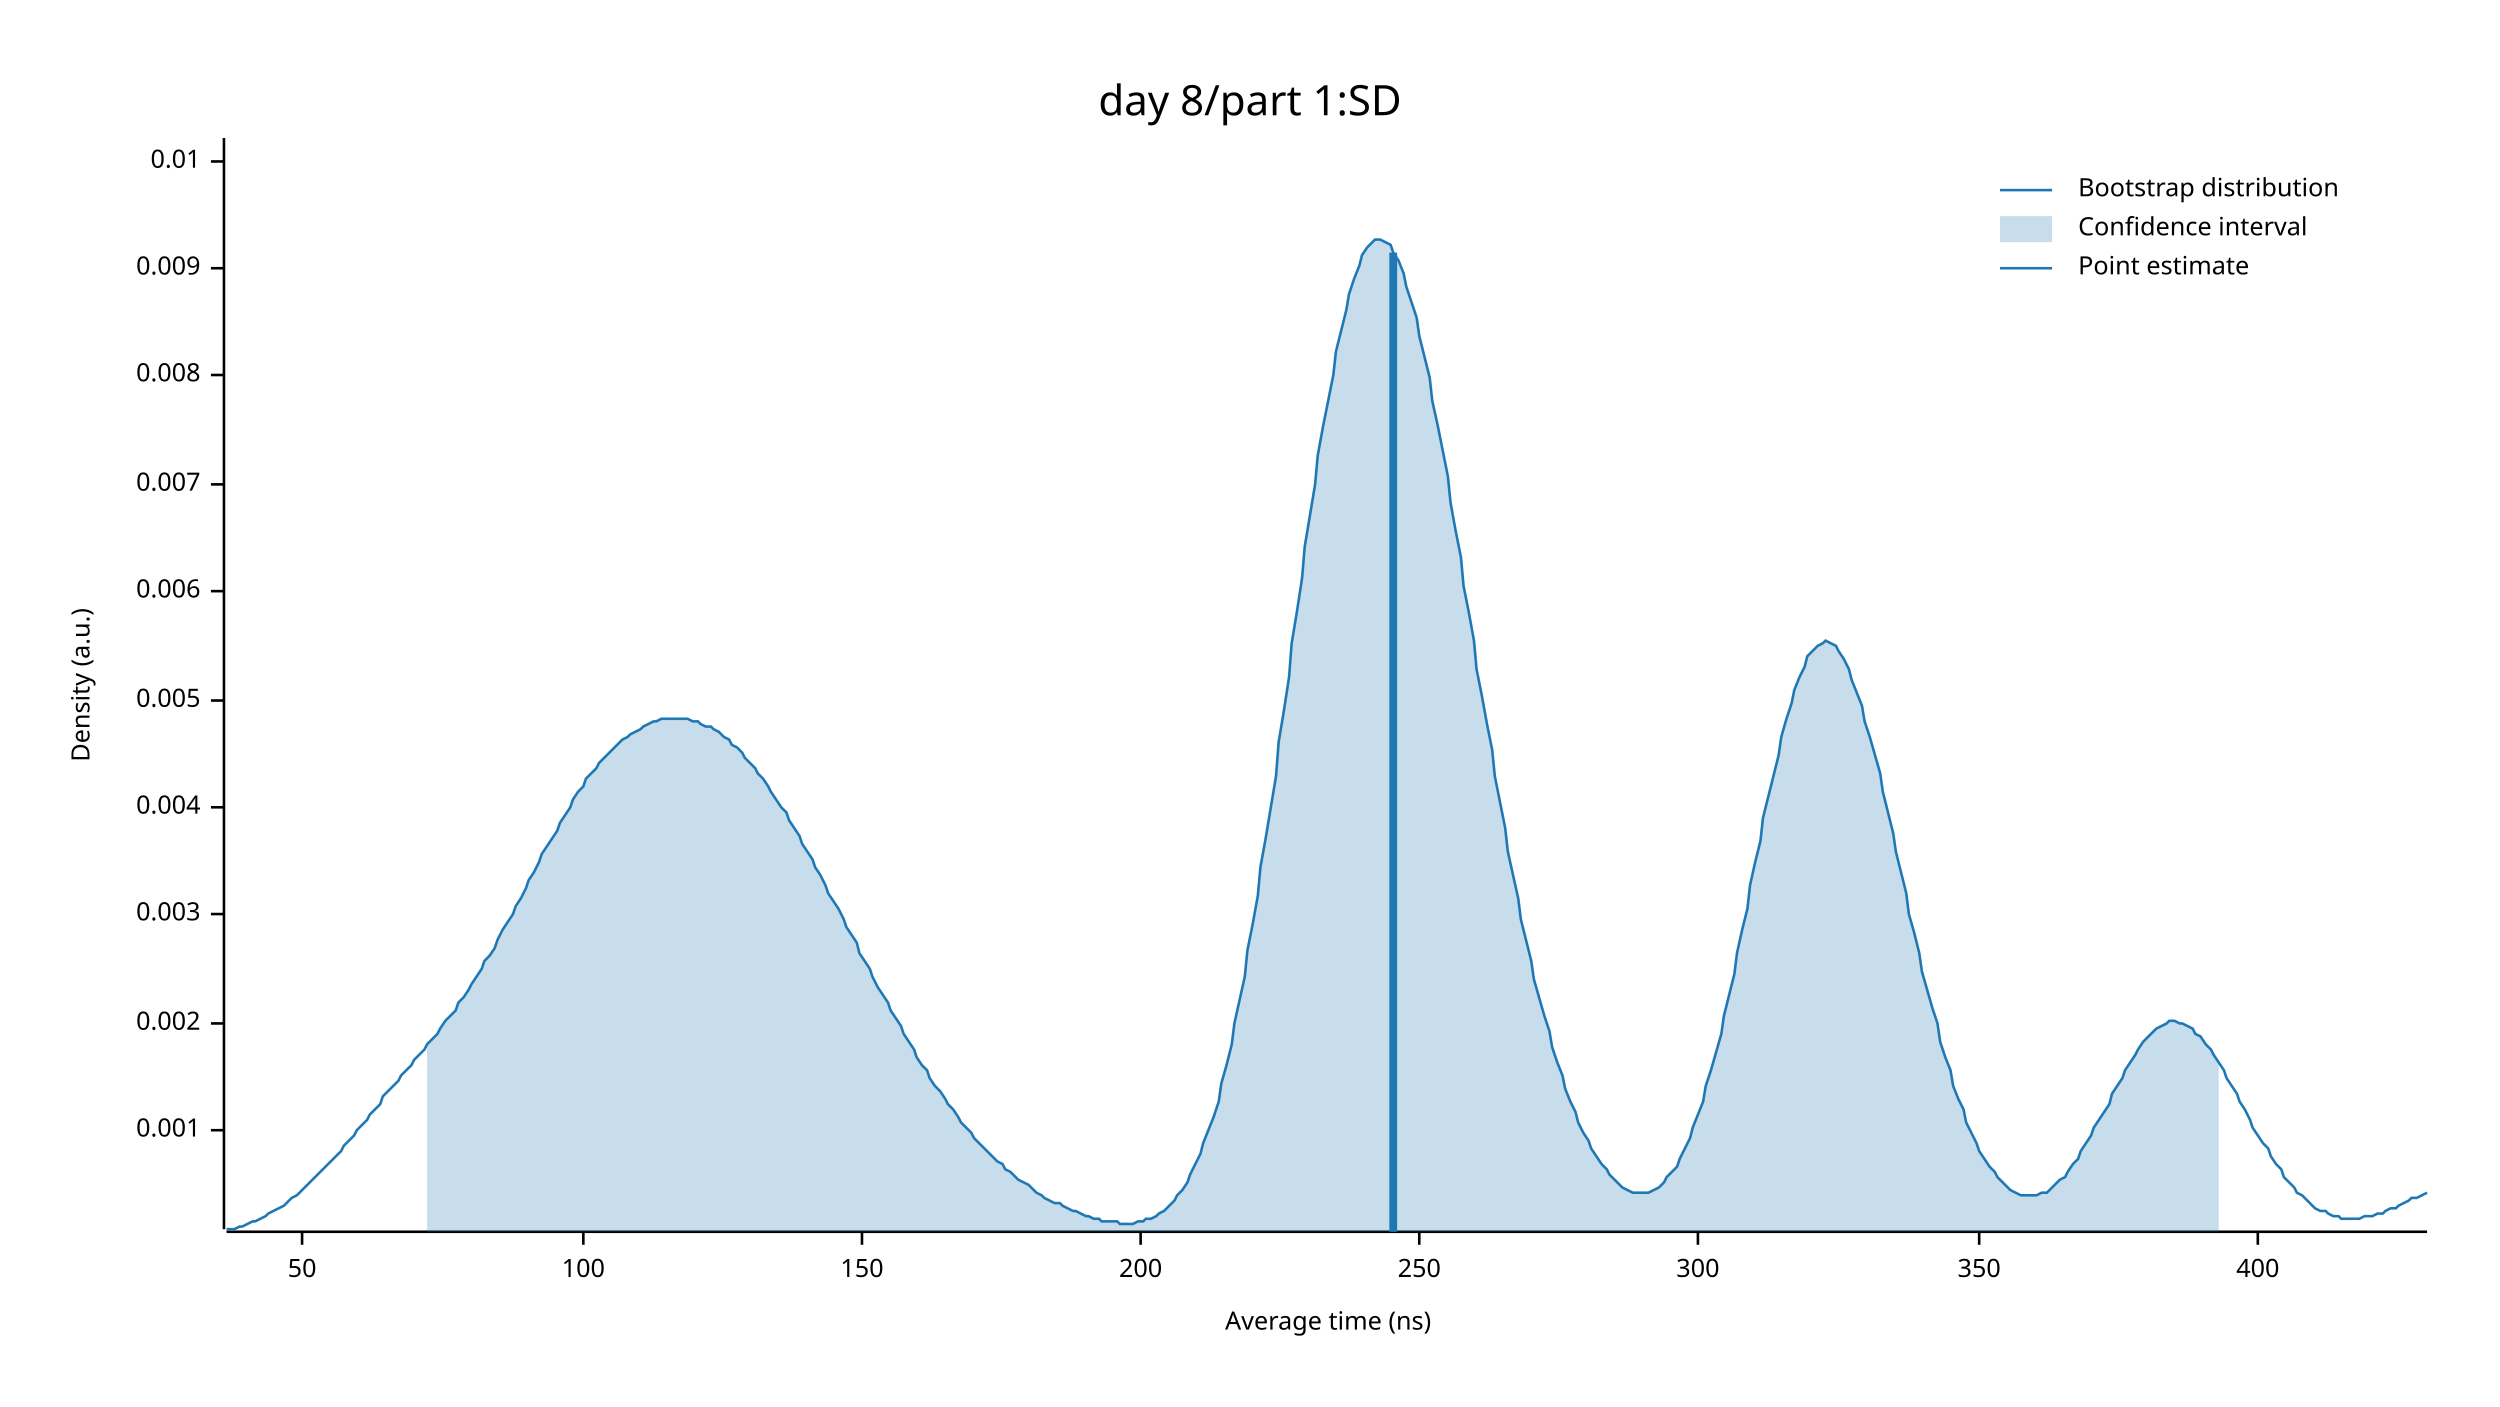
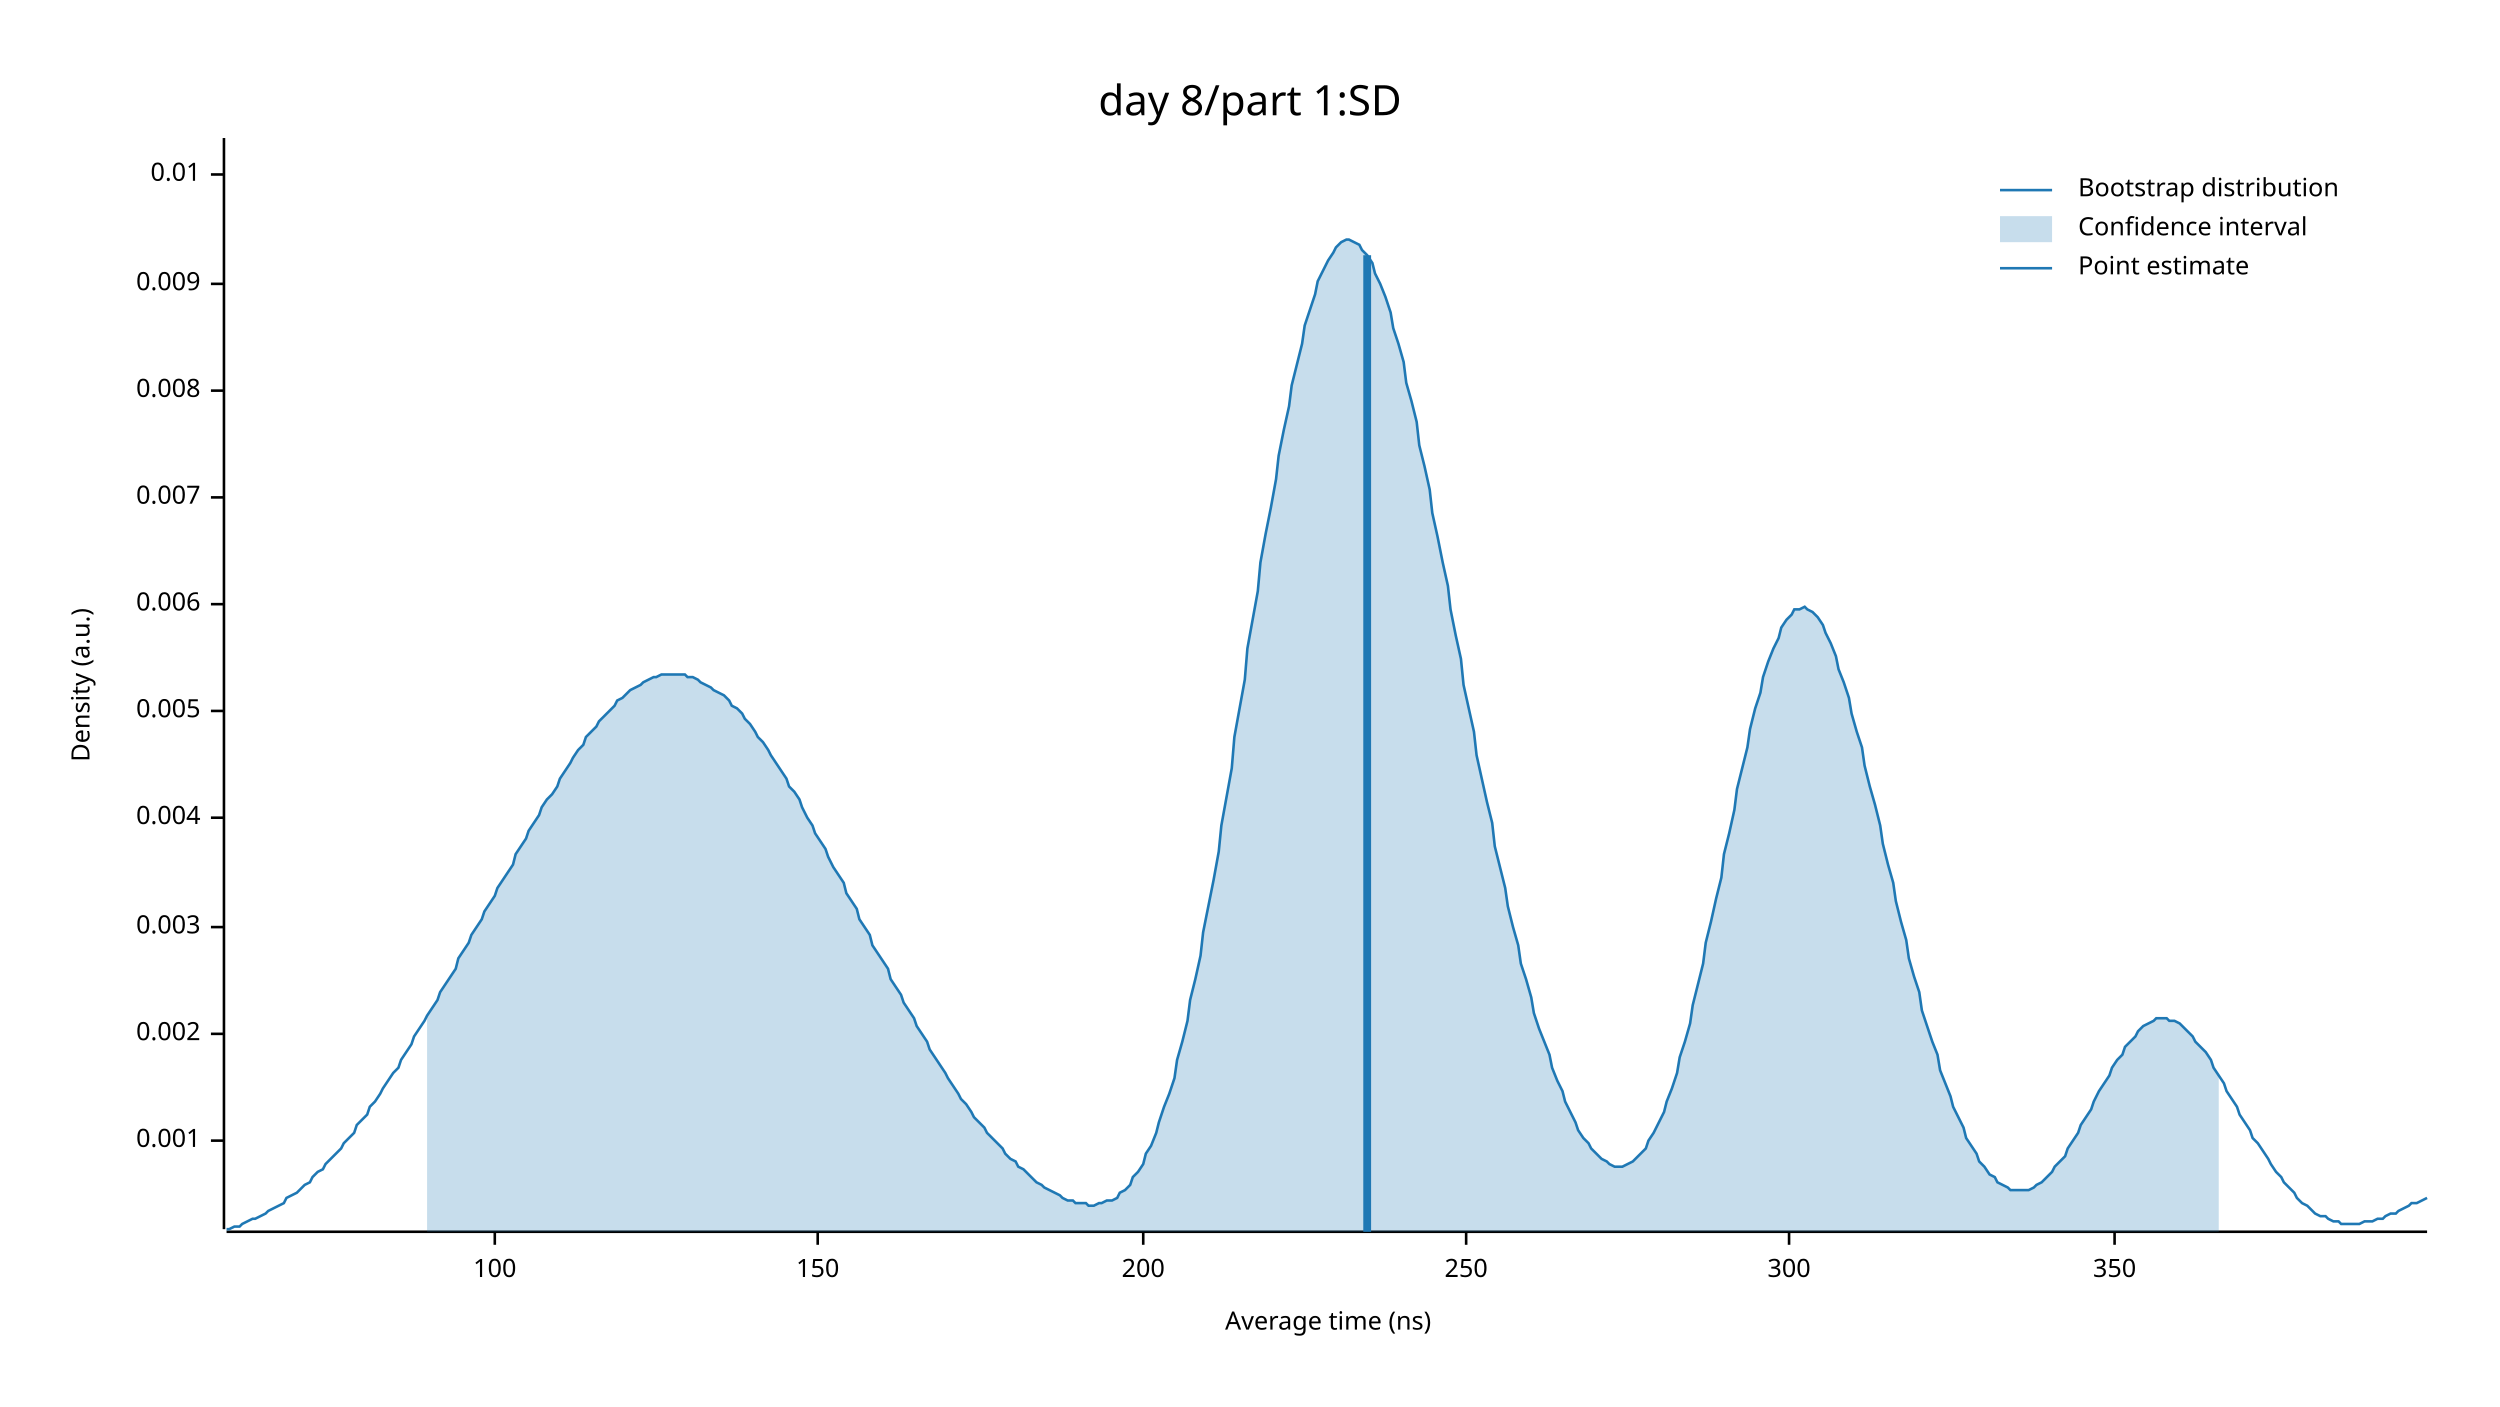
<svg xmlns="http://www.w3.org/2000/svg" width="960" height="540" viewBox="0 0 960 540">
  <text x="480" y="32" dy="0.76em" text-anchor="middle" font-family="sans-serif" font-size="16.129" opacity="1" fill="#000000">
day 8/part 1:SD
</text>
  <text x="27" y="263" dy="0.76em" text-anchor="middle" font-family="sans-serif" font-size="9.677" opacity="1" fill="#000000" transform="rotate(270, 27, 263)">
Density (a.u.)
</text>
  <text x="510" y="513" dy="-0.5ex" text-anchor="middle" font-family="sans-serif" font-size="9.677" opacity="1" fill="#000000">
Average time (ns)
</text>
  <polyline fill="none" opacity="1" stroke="#000000" stroke-width="1" points="86,53 86,472 " />
-   <text x="77" y="434" dy="0.5ex" text-anchor="end" font-family="sans-serif" font-size="9.677" opacity="1" fill="#000000">
+   <text x="77" y="438" dy="0.5ex" text-anchor="end" font-family="sans-serif" font-size="9.677" opacity="1" fill="#000000">
0.001
</text>
-   <polyline fill="none" opacity="1" stroke="#000000" stroke-width="1" points="81,434 86,434 " />
-   <text x="77" y="393" dy="0.5ex" text-anchor="end" font-family="sans-serif" font-size="9.677" opacity="1" fill="#000000">
+   <polyline fill="none" opacity="1" stroke="#000000" stroke-width="1" points="81,438 86,438 " />
+   <text x="77" y="397" dy="0.5ex" text-anchor="end" font-family="sans-serif" font-size="9.677" opacity="1" fill="#000000">
0.002
</text>
-   <polyline fill="none" opacity="1" stroke="#000000" stroke-width="1" points="81,393 86,393 " />
-   <text x="77" y="351" dy="0.5ex" text-anchor="end" font-family="sans-serif" font-size="9.677" opacity="1" fill="#000000">
+   <polyline fill="none" opacity="1" stroke="#000000" stroke-width="1" points="81,397 86,397 " />
+   <text x="77" y="356" dy="0.5ex" text-anchor="end" font-family="sans-serif" font-size="9.677" opacity="1" fill="#000000">
0.003
</text>
-   <polyline fill="none" opacity="1" stroke="#000000" stroke-width="1" points="81,351 86,351 " />
-   <text x="77" y="310" dy="0.5ex" text-anchor="end" font-family="sans-serif" font-size="9.677" opacity="1" fill="#000000">
+   <polyline fill="none" opacity="1" stroke="#000000" stroke-width="1" points="81,356 86,356 " />
+   <text x="77" y="314" dy="0.5ex" text-anchor="end" font-family="sans-serif" font-size="9.677" opacity="1" fill="#000000">
0.004
</text>
-   <polyline fill="none" opacity="1" stroke="#000000" stroke-width="1" points="81,310 86,310 " />
-   <text x="77" y="269" dy="0.5ex" text-anchor="end" font-family="sans-serif" font-size="9.677" opacity="1" fill="#000000">
+   <polyline fill="none" opacity="1" stroke="#000000" stroke-width="1" points="81,314 86,314 " />
+   <text x="77" y="273" dy="0.5ex" text-anchor="end" font-family="sans-serif" font-size="9.677" opacity="1" fill="#000000">
0.005
</text>
-   <polyline fill="none" opacity="1" stroke="#000000" stroke-width="1" points="81,269 86,269 " />
-   <text x="77" y="227" dy="0.5ex" text-anchor="end" font-family="sans-serif" font-size="9.677" opacity="1" fill="#000000">
+   <polyline fill="none" opacity="1" stroke="#000000" stroke-width="1" points="81,273 86,273 " />
+   <text x="77" y="232" dy="0.5ex" text-anchor="end" font-family="sans-serif" font-size="9.677" opacity="1" fill="#000000">
0.006
</text>
-   <polyline fill="none" opacity="1" stroke="#000000" stroke-width="1" points="81,227 86,227 " />
-   <text x="77" y="186" dy="0.5ex" text-anchor="end" font-family="sans-serif" font-size="9.677" opacity="1" fill="#000000">
+   <polyline fill="none" opacity="1" stroke="#000000" stroke-width="1" points="81,232 86,232 " />
+   <text x="77" y="191" dy="0.5ex" text-anchor="end" font-family="sans-serif" font-size="9.677" opacity="1" fill="#000000">
0.007
</text>
-   <polyline fill="none" opacity="1" stroke="#000000" stroke-width="1" points="81,186 86,186 " />
-   <text x="77" y="144" dy="0.5ex" text-anchor="end" font-family="sans-serif" font-size="9.677" opacity="1" fill="#000000">
+   <polyline fill="none" opacity="1" stroke="#000000" stroke-width="1" points="81,191 86,191 " />
+   <text x="77" y="150" dy="0.5ex" text-anchor="end" font-family="sans-serif" font-size="9.677" opacity="1" fill="#000000">
0.008
</text>
-   <polyline fill="none" opacity="1" stroke="#000000" stroke-width="1" points="81,144 86,144 " />
-   <text x="77" y="103" dy="0.5ex" text-anchor="end" font-family="sans-serif" font-size="9.677" opacity="1" fill="#000000">
+   <polyline fill="none" opacity="1" stroke="#000000" stroke-width="1" points="81,150 86,150 " />
+   <text x="77" y="109" dy="0.5ex" text-anchor="end" font-family="sans-serif" font-size="9.677" opacity="1" fill="#000000">
0.009
</text>
-   <polyline fill="none" opacity="1" stroke="#000000" stroke-width="1" points="81,103 86,103 " />
-   <text x="77" y="62" dy="0.5ex" text-anchor="end" font-family="sans-serif" font-size="9.677" opacity="1" fill="#000000">
+   <polyline fill="none" opacity="1" stroke="#000000" stroke-width="1" points="81,109 86,109 " />
+   <text x="77" y="67" dy="0.5ex" text-anchor="end" font-family="sans-serif" font-size="9.677" opacity="1" fill="#000000">
0.01
</text>
-   <polyline fill="none" opacity="1" stroke="#000000" stroke-width="1" points="81,62 86,62 " />
+   <polyline fill="none" opacity="1" stroke="#000000" stroke-width="1" points="81,67 86,67 " />
  <polyline fill="none" opacity="1" stroke="#000000" stroke-width="1" points="87,473 932,473 " />
-   <text x="116" y="483" dy="0.76em" text-anchor="middle" font-family="sans-serif" font-size="9.677" opacity="1" fill="#000000">
- 50
- </text>
-   <polyline fill="none" opacity="1" stroke="#000000" stroke-width="1" points="116,473 116,478 " />
-   <text x="224" y="483" dy="0.76em" text-anchor="middle" font-family="sans-serif" font-size="9.677" opacity="1" fill="#000000">
+   <text x="190" y="483" dy="0.76em" text-anchor="middle" font-family="sans-serif" font-size="9.677" opacity="1" fill="#000000">
100
</text>
-   <polyline fill="none" opacity="1" stroke="#000000" stroke-width="1" points="224,473 224,478 " />
-   <text x="331" y="483" dy="0.76em" text-anchor="middle" font-family="sans-serif" font-size="9.677" opacity="1" fill="#000000">
+   <polyline fill="none" opacity="1" stroke="#000000" stroke-width="1" points="190,473 190,478 " />
+   <text x="314" y="483" dy="0.76em" text-anchor="middle" font-family="sans-serif" font-size="9.677" opacity="1" fill="#000000">
150
</text>
-   <polyline fill="none" opacity="1" stroke="#000000" stroke-width="1" points="331,473 331,478 " />
-   <text x="438" y="483" dy="0.76em" text-anchor="middle" font-family="sans-serif" font-size="9.677" opacity="1" fill="#000000">
+   <polyline fill="none" opacity="1" stroke="#000000" stroke-width="1" points="314,473 314,478 " />
+   <text x="439" y="483" dy="0.76em" text-anchor="middle" font-family="sans-serif" font-size="9.677" opacity="1" fill="#000000">
200
</text>
-   <polyline fill="none" opacity="1" stroke="#000000" stroke-width="1" points="438,473 438,478 " />
-   <text x="545" y="483" dy="0.76em" text-anchor="middle" font-family="sans-serif" font-size="9.677" opacity="1" fill="#000000">
+   <polyline fill="none" opacity="1" stroke="#000000" stroke-width="1" points="439,473 439,478 " />
+   <text x="563" y="483" dy="0.76em" text-anchor="middle" font-family="sans-serif" font-size="9.677" opacity="1" fill="#000000">
250
</text>
-   <polyline fill="none" opacity="1" stroke="#000000" stroke-width="1" points="545,473 545,478 " />
-   <text x="652" y="483" dy="0.76em" text-anchor="middle" font-family="sans-serif" font-size="9.677" opacity="1" fill="#000000">
+   <polyline fill="none" opacity="1" stroke="#000000" stroke-width="1" points="563,473 563,478 " />
+   <text x="687" y="483" dy="0.76em" text-anchor="middle" font-family="sans-serif" font-size="9.677" opacity="1" fill="#000000">
300
</text>
-   <polyline fill="none" opacity="1" stroke="#000000" stroke-width="1" points="652,473 652,478 " />
-   <text x="760" y="483" dy="0.76em" text-anchor="middle" font-family="sans-serif" font-size="9.677" opacity="1" fill="#000000">
+   <polyline fill="none" opacity="1" stroke="#000000" stroke-width="1" points="687,473 687,478 " />
+   <text x="812" y="483" dy="0.76em" text-anchor="middle" font-family="sans-serif" font-size="9.677" opacity="1" fill="#000000">
350
</text>
-   <polyline fill="none" opacity="1" stroke="#000000" stroke-width="1" points="760,473 760,478 " />
-   <text x="867" y="483" dy="0.76em" text-anchor="middle" font-family="sans-serif" font-size="9.677" opacity="1" fill="#000000">
- 400
- </text>
-   <polyline fill="none" opacity="1" stroke="#000000" stroke-width="1" points="867,473 867,478 " />
-   <polyline fill="none" opacity="1" stroke="#1F78B4" stroke-width="1" points="87,472 88,472 90,472 92,471 93,471 95,470 97,469 98,469 100,468 102,467 103,466 105,465 107,464 109,463 110,462 112,460 114,459 115,458 117,456 119,454 120,453 122,451 124,449 125,448 127,446 129,444 131,442 132,440 134,438 136,436 137,434 139,432 141,430 142,428 144,426 146,424 147,421 149,419 151,417 153,415 154,413 156,411 158,409 159,407 161,405 163,403 164,401 166,399 168,397 169,395 171,392 173,390 175,388 176,385 178,383 180,380 181,378 183,375 185,372 186,369 188,367 190,364 191,361 193,357 195,354 197,351 198,348 200,345 202,341 203,338 205,335 207,331 208,328 210,325 212,322 214,319 215,316 217,313 219,310 220,307 222,304 224,302 225,299 227,297 229,295 230,293 232,291 234,289 236,287 237,286 239,284 241,283 242,282 244,281 246,280 247,279 249,278 251,277 252,277 254,276 256,276 258,276 259,276 261,276 263,276 264,276 266,277 268,277 269,278 271,279 273,279 274,280 276,281 278,283 280,284 281,286 283,287 285,289 286,291 288,293 290,295 291,297 293,299 295,302 296,304 298,307 300,310 302,312 303,315 305,318 307,321 308,324 310,327 312,330 313,333 315,336 317,340 318,343 320,346 322,349 324,353 325,356 327,359 329,362 330,366 332,369 334,372 335,375 337,379 339,382 341,385 342,388 344,391 346,394 347,397 349,400 351,403 352,406 354,409 356,411 357,414 359,417 361,419 363,422 364,424 366,426 368,429 369,431 371,433 373,435 374,437 376,439 378,441 379,442 381,444 383,446 385,447 386,449 388,450 390,452 391,453 393,454 395,455 396,456 398,458 400,459 401,460 403,461 405,462 407,462 408,463 410,464 412,465 413,465 415,466 417,467 418,467 420,468 422,468 423,469 425,469 427,469 429,469 430,470 432,470 434,470 435,470 437,469 439,469 440,468 442,468 444,467 445,466 447,465 449,463 451,461 452,459 454,457 456,454 457,451 459,447 461,443 462,439 464,434 466,429 468,423 469,416 471,409 473,401 474,393 476,384 478,375 479,365 481,355 483,344 484,333 486,322 488,310 490,298 491,285 493,273 495,260 496,247 498,235 500,222 501,210 503,198 505,186 506,175 508,164 510,154 512,144 513,135 515,127 517,119 518,113 520,107 522,102 523,98 525,95 527,93 528,92 530,92 532,93 534,94 535,97 537,100 539,105 540,110 542,116 544,122 545,129 547,137 549,145 550,154 552,163 554,173 556,183 557,193 559,204 561,214 562,225 564,235 566,246 567,257 569,267 571,278 573,288 574,298 576,308 578,318 579,327 581,336 583,345 584,353 586,361 588,369 589,376 591,383 593,390 595,396 596,402 598,408 600,413 601,418 603,423 605,427 606,431 608,435 610,438 611,441 613,444 615,447 617,449 618,451 620,453 622,455 623,456 625,457 627,458 628,458 630,458 632,458 633,458 635,457 637,456 639,454 640,452 642,450 644,448 645,445 647,441 649,437 650,433 652,428 654,423 655,417 657,411 659,404 661,397 662,390 664,382 666,374 667,366 669,357 671,349 672,340 674,331 676,323 677,314 679,306 681,298 683,290 684,283 686,276 688,270 689,265 691,260 693,256 694,252 696,250 698,248 700,247 701,246 703,247 705,248 706,250 708,253 710,257 711,261 713,266 715,271 716,277 718,283 720,290 722,297 723,304 725,312 727,320 728,327 730,335 732,343 733,351 735,358 737,366 738,373 740,380 742,387 744,393 745,400 747,406 749,411 750,417 752,422 754,426 755,431 757,435 759,439 760,442 762,445 764,448 766,450 767,452 769,454 771,456 772,457 774,458 776,459 777,459 779,459 781,459 782,459 784,458 786,458 788,456 789,455 791,453 793,452 794,450 796,447 798,445 799,442 801,439 803,436 804,433 806,430 808,427 810,424 811,420 813,417 815,414 816,411 818,408 820,405 821,403 823,400 825,398 827,396 828,395 830,394 832,393 833,392 835,392 837,393 838,393 840,394 842,395 843,397 845,398 847,401 849,403 850,405 852,408 854,411 855,414 857,417 859,420 860,423 862,426 864,430 865,433 867,436 869,439 871,441 872,444 874,447 876,449 877,452 879,454 881,456 882,458 884,459 886,461 887,462 889,464 891,465 893,465 894,466 896,467 898,467 899,468 901,468 903,468 904,468 906,468 908,467 909,467 911,467 913,466 915,466 916,465 918,464 920,464 921,463 923,462 925,461 926,460 928,460 930,459 932,458 " />
-   <polygon opacity="0.25" fill="#1F78B4" points="164,401 166,399 168,397 169,395 171,392 173,390 175,388 176,385 178,383 180,380 181,378 183,375 185,372 186,369 188,367 190,364 191,361 193,357 195,354 197,351 198,348 200,345 202,341 203,338 205,335 207,331 208,328 210,325 212,322 214,319 215,316 217,313 219,310 220,307 222,304 224,302 225,299 227,297 229,295 230,293 232,291 234,289 236,287 237,286 239,284 241,283 242,282 244,281 246,280 247,279 249,278 251,277 252,277 254,276 256,276 258,276 259,276 261,276 263,276 264,276 266,277 268,277 269,278 271,279 273,279 274,280 276,281 278,283 280,284 281,286 283,287 285,289 286,291 288,293 290,295 291,297 293,299 295,302 296,304 298,307 300,310 302,312 303,315 305,318 307,321 308,324 310,327 312,330 313,333 315,336 317,340 318,343 320,346 322,349 324,353 325,356 327,359 329,362 330,366 332,369 334,372 335,375 337,379 339,382 341,385 342,388 344,391 346,394 347,397 349,400 351,403 352,406 354,409 356,411 357,414 359,417 361,419 363,422 364,424 366,426 368,429 369,431 371,433 373,435 374,437 376,439 378,441 379,442 381,444 383,446 385,447 386,449 388,450 390,452 391,453 393,454 395,455 396,456 398,458 400,459 401,460 403,461 405,462 407,462 408,463 410,464 412,465 413,465 415,466 417,467 418,467 420,468 422,468 423,469 425,469 427,469 429,469 430,470 432,470 434,470 435,470 437,469 439,469 440,468 442,468 444,467 445,466 447,465 449,463 451,461 452,459 454,457 456,454 457,451 459,447 461,443 462,439 464,434 466,429 468,423 469,416 471,409 473,401 474,393 476,384 478,375 479,365 481,355 483,344 484,333 486,322 488,310 490,298 491,285 493,273 495,260 496,247 498,235 500,222 501,210 503,198 505,186 506,175 508,164 510,154 512,144 513,135 515,127 517,119 518,113 520,107 522,102 523,98 525,95 527,93 528,92 530,92 532,93 534,94 535,97 537,100 539,105 540,110 542,116 544,122 545,129 547,137 549,145 550,154 552,163 554,173 556,183 557,193 559,204 561,214 562,225 564,235 566,246 567,257 569,267 571,278 573,288 574,298 576,308 578,318 579,327 581,336 583,345 584,353 586,361 588,369 589,376 591,383 593,390 595,396 596,402 598,408 600,413 601,418 603,423 605,427 606,431 608,435 610,438 611,441 613,444 615,447 617,449 618,451 620,453 622,455 623,456 625,457 627,458 628,458 630,458 632,458 633,458 635,457 637,456 639,454 640,452 642,450 644,448 645,445 647,441 649,437 650,433 652,428 654,423 655,417 657,411 659,404 661,397 662,390 664,382 666,374 667,366 669,357 671,349 672,340 674,331 676,323 677,314 679,306 681,298 683,290 684,283 686,276 688,270 689,265 691,260 693,256 694,252 696,250 698,248 700,247 701,246 703,247 705,248 706,250 708,253 710,257 711,261 713,266 715,271 716,277 718,283 720,290 722,297 723,304 725,312 727,320 728,327 730,335 732,343 733,351 735,358 737,366 738,373 740,380 742,387 744,393 745,400 747,406 749,411 750,417 752,422 754,426 755,431 757,435 759,439 760,442 762,445 764,448 766,450 767,452 769,454 771,456 772,457 774,458 776,459 777,459 779,459 781,459 782,459 784,458 786,458 788,456 789,455 791,453 793,452 794,450 796,447 798,445 799,442 801,439 803,436 804,433 806,430 808,427 810,424 811,420 813,417 815,414 816,411 818,408 820,405 821,403 823,400 825,398 827,396 828,395 830,394 832,393 833,392 835,392 837,393 838,393 840,394 842,395 843,397 845,398 847,401 849,403 850,405 852,408 852,473 164,473 " />
-   <polyline fill="none" opacity="1" stroke="#1F78B4" stroke-width="3" points="535,473 535,97 " />
+   <polyline fill="none" opacity="1" stroke="#000000" stroke-width="1" points="812,473 812,478 " />
+   <polyline fill="none" opacity="1" stroke="#1F78B4" stroke-width="1" points="87,472 88,472 90,471 92,471 93,470 95,469 97,468 98,468 100,467 102,466 103,465 105,464 107,463 109,462 110,460 112,459 114,458 115,457 117,455 119,454 120,452 122,450 124,449 125,447 127,445 129,443 131,441 132,439 134,437 136,435 137,432 139,430 141,428 142,425 144,423 146,420 147,418 149,415 151,412 153,410 154,407 156,404 158,401 159,398 161,395 163,392 164,390 166,387 168,384 169,381 171,378 173,375 175,372 176,368 178,365 180,362 181,359 183,356 185,353 186,350 188,347 190,344 191,341 193,338 195,335 197,332 198,328 200,325 202,322 203,319 205,316 207,313 208,310 210,307 212,305 214,302 215,299 217,296 219,293 220,291 222,288 224,286 225,283 227,281 229,279 230,277 232,275 234,273 236,271 237,269 239,268 241,266 242,265 244,264 246,263 247,262 249,261 251,260 252,260 254,259 256,259 258,259 259,259 261,259 263,259 264,260 266,260 268,261 269,262 271,263 273,264 274,265 276,266 278,267 280,269 281,271 283,272 285,274 286,276 288,278 290,281 291,283 293,285 295,288 296,290 298,293 300,296 302,299 303,302 305,304 307,307 308,310 310,314 312,317 313,320 315,323 317,326 318,329 320,333 322,336 324,339 325,343 327,346 329,349 330,353 332,356 334,359 335,363 337,366 339,369 341,372 342,376 344,379 346,382 347,385 349,388 351,391 352,394 354,397 356,400 357,403 359,406 361,409 363,412 364,414 366,417 368,420 369,422 371,424 373,427 374,429 376,431 378,433 379,435 381,437 383,439 385,441 386,443 388,445 390,446 391,448 393,449 395,451 396,452 398,454 400,455 401,456 403,457 405,458 407,459 408,460 410,461 412,461 413,462 415,462 417,462 418,463 420,463 422,462 423,462 425,461 427,461 429,460 430,458 432,457 434,455 435,452 437,450 439,447 440,443 442,440 444,435 445,431 447,425 449,420 451,414 452,407 454,400 456,392 457,384 459,376 461,367 462,358 464,348 466,338 468,327 469,317 471,306 473,295 474,283 476,272 478,261 479,249 481,238 483,227 484,216 486,205 488,195 490,184 491,175 493,165 495,156 496,148 498,140 500,132 501,125 503,119 505,113 506,108 508,104 510,100 512,97 513,95 515,93 517,92 518,92 520,93 522,94 523,96 525,98 527,101 528,105 530,109 532,114 534,120 535,126 537,132 539,139 540,147 542,154 544,162 545,171 547,179 549,188 550,197 552,206 554,216 556,225 557,234 559,244 561,253 562,263 564,272 566,281 567,290 569,299 571,308 573,316 574,325 576,333 578,341 579,348 581,356 583,363 584,370 586,376 588,383 589,389 591,395 593,400 595,405 596,410 598,415 600,419 601,423 603,427 605,431 606,434 608,437 610,439 611,441 613,443 615,445 617,446 618,447 620,448 622,448 623,448 625,447 627,446 628,445 630,443 632,441 633,438 635,435 637,431 639,427 640,423 642,418 644,412 645,406 647,400 649,393 650,386 652,378 654,370 655,362 657,354 659,345 661,337 662,328 664,320 666,311 667,303 669,295 671,287 672,280 674,272 676,266 677,260 679,254 681,249 683,245 684,241 686,238 688,236 689,234 691,234 693,233 694,234 696,235 698,237 700,240 701,243 703,247 705,252 706,257 708,262 710,268 711,274 713,281 715,287 716,294 718,302 720,309 722,317 723,324 725,332 727,339 728,346 730,354 732,361 733,368 735,375 737,381 738,388 740,394 742,400 744,405 745,411 747,416 749,421 750,425 752,429 754,433 755,437 757,440 759,443 760,446 762,448 764,451 766,452 767,454 769,455 771,456 772,457 774,457 776,457 777,457 779,457 781,456 782,455 784,454 786,452 788,450 789,448 791,446 793,444 794,441 796,438 798,435 799,432 801,429 803,426 804,423 806,419 808,416 810,413 811,410 813,407 815,405 816,402 818,400 820,398 821,396 823,394 825,393 827,392 828,391 830,391 832,391 833,392 835,392 837,393 838,394 840,396 842,398 843,400 845,402 847,404 849,407 850,410 852,413 854,416 855,419 857,422 859,425 860,428 862,431 864,434 865,437 867,439 869,442 871,445 872,447 874,450 876,452 877,454 879,456 881,458 882,460 884,462 886,463 887,464 889,466 891,467 893,467 894,468 896,469 898,469 899,470 901,470 903,470 904,470 906,470 908,469 909,469 911,469 913,468 915,468 916,467 918,466 920,466 921,465 923,464 925,463 926,462 928,462 930,461 932,460 " />
+   <polygon opacity="0.25" fill="#1F78B4" points="164,390 166,387 168,384 169,381 171,378 173,375 175,372 176,368 178,365 180,362 181,359 183,356 185,353 186,350 188,347 190,344 191,341 193,338 195,335 197,332 198,328 200,325 202,322 203,319 205,316 207,313 208,310 210,307 212,305 214,302 215,299 217,296 219,293 220,291 222,288 224,286 225,283 227,281 229,279 230,277 232,275 234,273 236,271 237,269 239,268 241,266 242,265 244,264 246,263 247,262 249,261 251,260 252,260 254,259 256,259 258,259 259,259 261,259 263,259 264,260 266,260 268,261 269,262 271,263 273,264 274,265 276,266 278,267 280,269 281,271 283,272 285,274 286,276 288,278 290,281 291,283 293,285 295,288 296,290 298,293 300,296 302,299 303,302 305,304 307,307 308,310 310,314 312,317 313,320 315,323 317,326 318,329 320,333 322,336 324,339 325,343 327,346 329,349 330,353 332,356 334,359 335,363 337,366 339,369 341,372 342,376 344,379 346,382 347,385 349,388 351,391 352,394 354,397 356,400 357,403 359,406 361,409 363,412 364,414 366,417 368,420 369,422 371,424 373,427 374,429 376,431 378,433 379,435 381,437 383,439 385,441 386,443 388,445 390,446 391,448 393,449 395,451 396,452 398,454 400,455 401,456 403,457 405,458 407,459 408,460 410,461 412,461 413,462 415,462 417,462 418,463 420,463 422,462 423,462 425,461 427,461 429,460 430,458 432,457 434,455 435,452 437,450 439,447 440,443 442,440 444,435 445,431 447,425 449,420 451,414 452,407 454,400 456,392 457,384 459,376 461,367 462,358 464,348 466,338 468,327 469,317 471,306 473,295 474,283 476,272 478,261 479,249 481,238 483,227 484,216 486,205 488,195 490,184 491,175 493,165 495,156 496,148 498,140 500,132 501,125 503,119 505,113 506,108 508,104 510,100 512,97 513,95 515,93 517,92 518,92 520,93 522,94 523,96 525,98 527,101 528,105 530,109 532,114 534,120 535,126 537,132 539,139 540,147 542,154 544,162 545,171 547,179 549,188 550,197 552,206 554,216 556,225 557,234 559,244 561,253 562,263 564,272 566,281 567,290 569,299 571,308 573,316 574,325 576,333 578,341 579,348 581,356 583,363 584,370 586,376 588,383 589,389 591,395 593,400 595,405 596,410 598,415 600,419 601,423 603,427 605,431 606,434 608,437 610,439 611,441 613,443 615,445 617,446 618,447 620,448 622,448 623,448 625,447 627,446 628,445 630,443 632,441 633,438 635,435 637,431 639,427 640,423 642,418 644,412 645,406 647,400 649,393 650,386 652,378 654,370 655,362 657,354 659,345 661,337 662,328 664,320 666,311 667,303 669,295 671,287 672,280 674,272 676,266 677,260 679,254 681,249 683,245 684,241 686,238 688,236 689,234 691,234 693,233 694,234 696,235 698,237 700,240 701,243 703,247 705,252 706,257 708,262 710,268 711,274 713,281 715,287 716,294 718,302 720,309 722,317 723,324 725,332 727,339 728,346 730,354 732,361 733,368 735,375 737,381 738,388 740,394 742,400 744,405 745,411 747,416 749,421 750,425 752,429 754,433 755,437 757,440 759,443 760,446 762,448 764,451 766,452 767,454 769,455 771,456 772,457 774,457 776,457 777,457 779,457 781,456 782,455 784,454 786,452 788,450 789,448 791,446 793,444 794,441 796,438 798,435 799,432 801,429 803,426 804,423 806,419 808,416 810,413 811,410 813,407 815,405 816,402 818,400 820,398 821,396 823,394 825,393 827,392 828,391 830,391 832,391 833,392 835,392 837,393 838,394 840,396 842,398 843,400 845,402 847,404 849,407 850,410 852,413 852,473 164,473 " />
+   <polyline fill="none" opacity="1" stroke="#1F78B4" stroke-width="3" points="525,473 525,98 " />
  <text x="798" y="68" dy="0.76em" text-anchor="start" font-family="sans-serif" font-size="9.677" opacity="1" fill="#000000">
Bootstrap distribution
</text>
  <text x="798" y="83" dy="0.76em" text-anchor="start" font-family="sans-serif" font-size="9.677" opacity="1" fill="#000000">
Confidence interval
</text>
  <text x="798" y="98" dy="0.76em" text-anchor="start" font-family="sans-serif" font-size="9.677" opacity="1" fill="#000000">
Point estimate
</text>
  <polyline fill="none" opacity="1" stroke="#1F78B4" stroke-width="1" points="768,73 788,73 " />
  <rect x="768" y="83" width="20" height="10" opacity="0.25" fill="#1F78B4" stroke="none" />
  <polyline fill="none" opacity="1" stroke="#1F78B4" stroke-width="1" points="768,103 788,103 " />
</svg>
